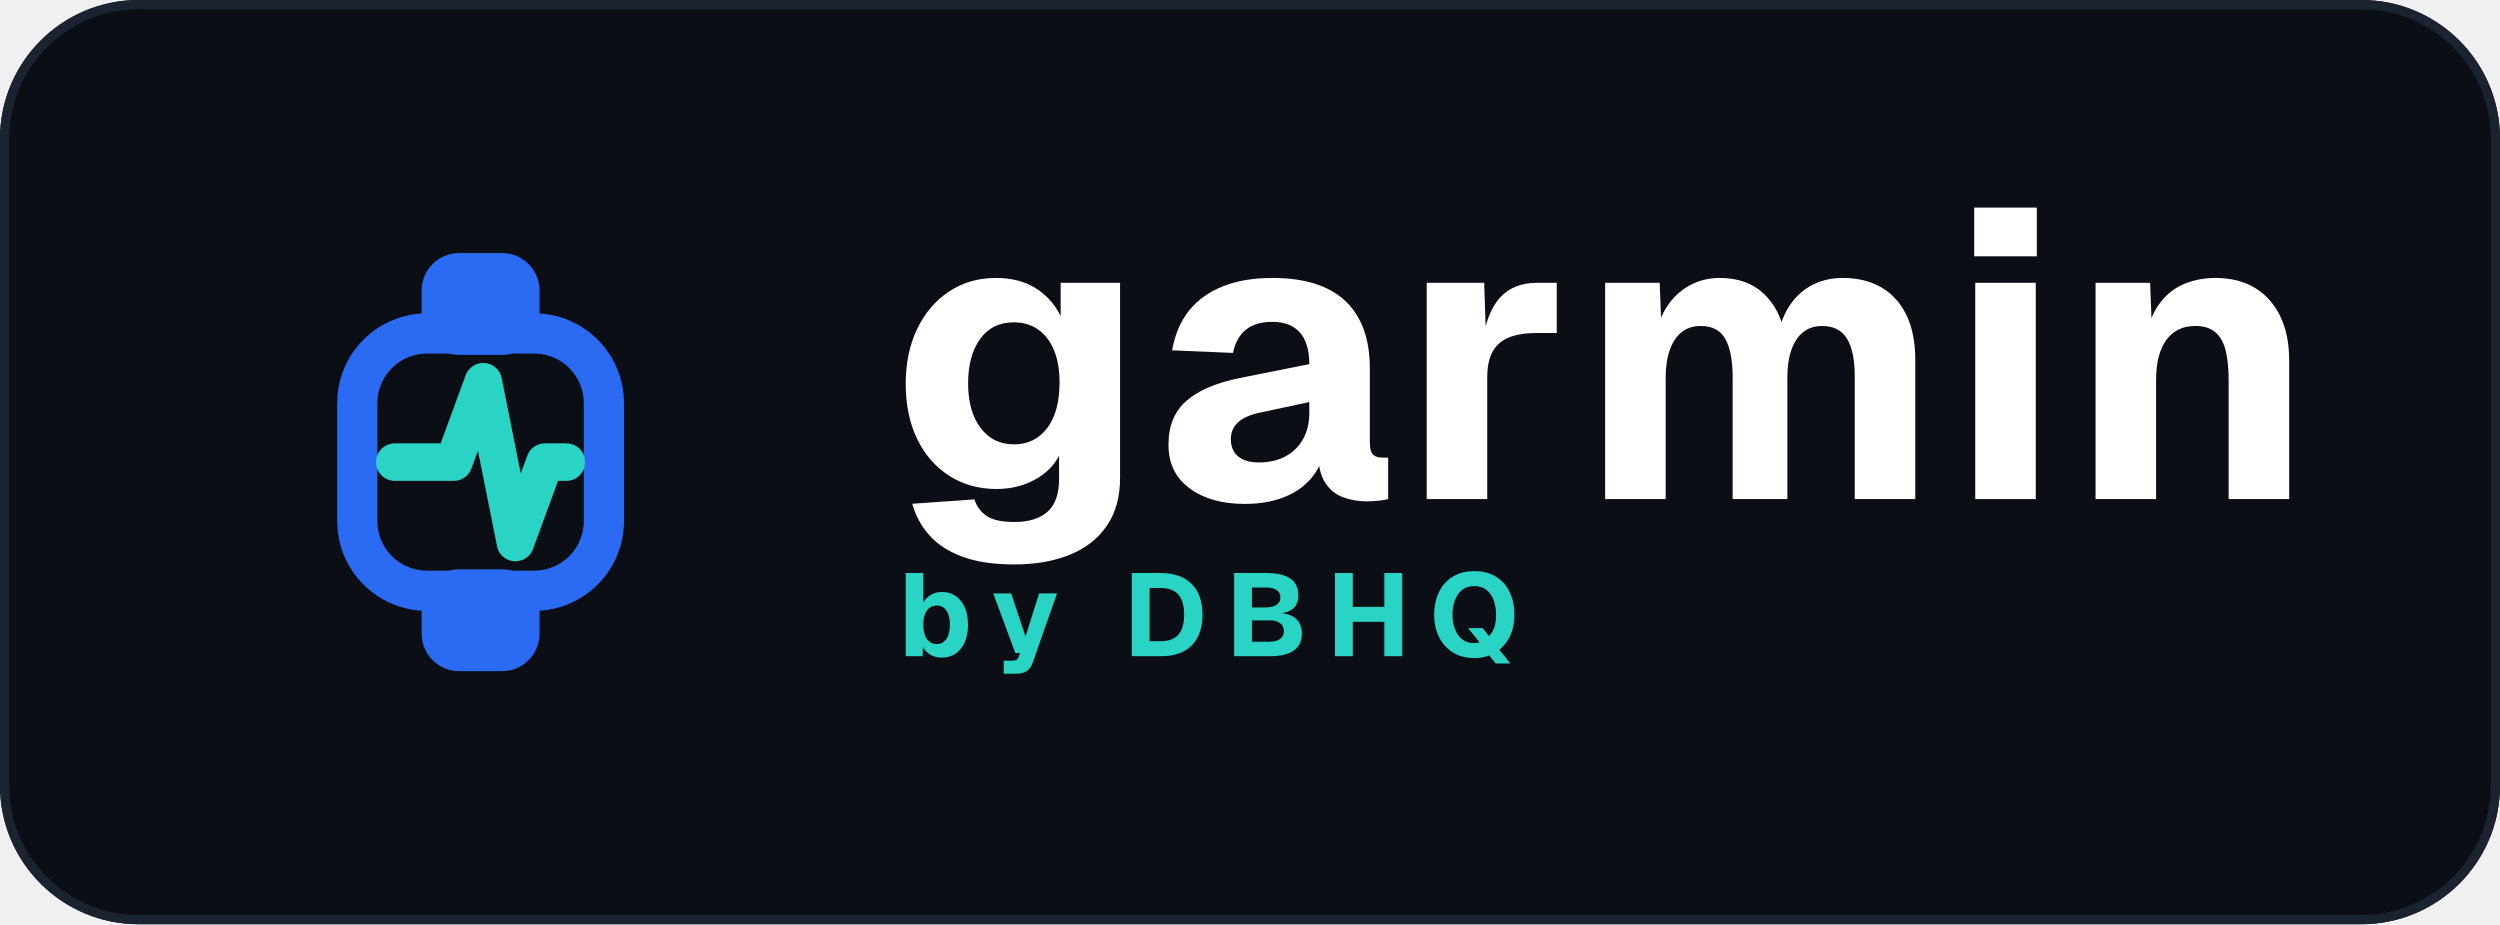
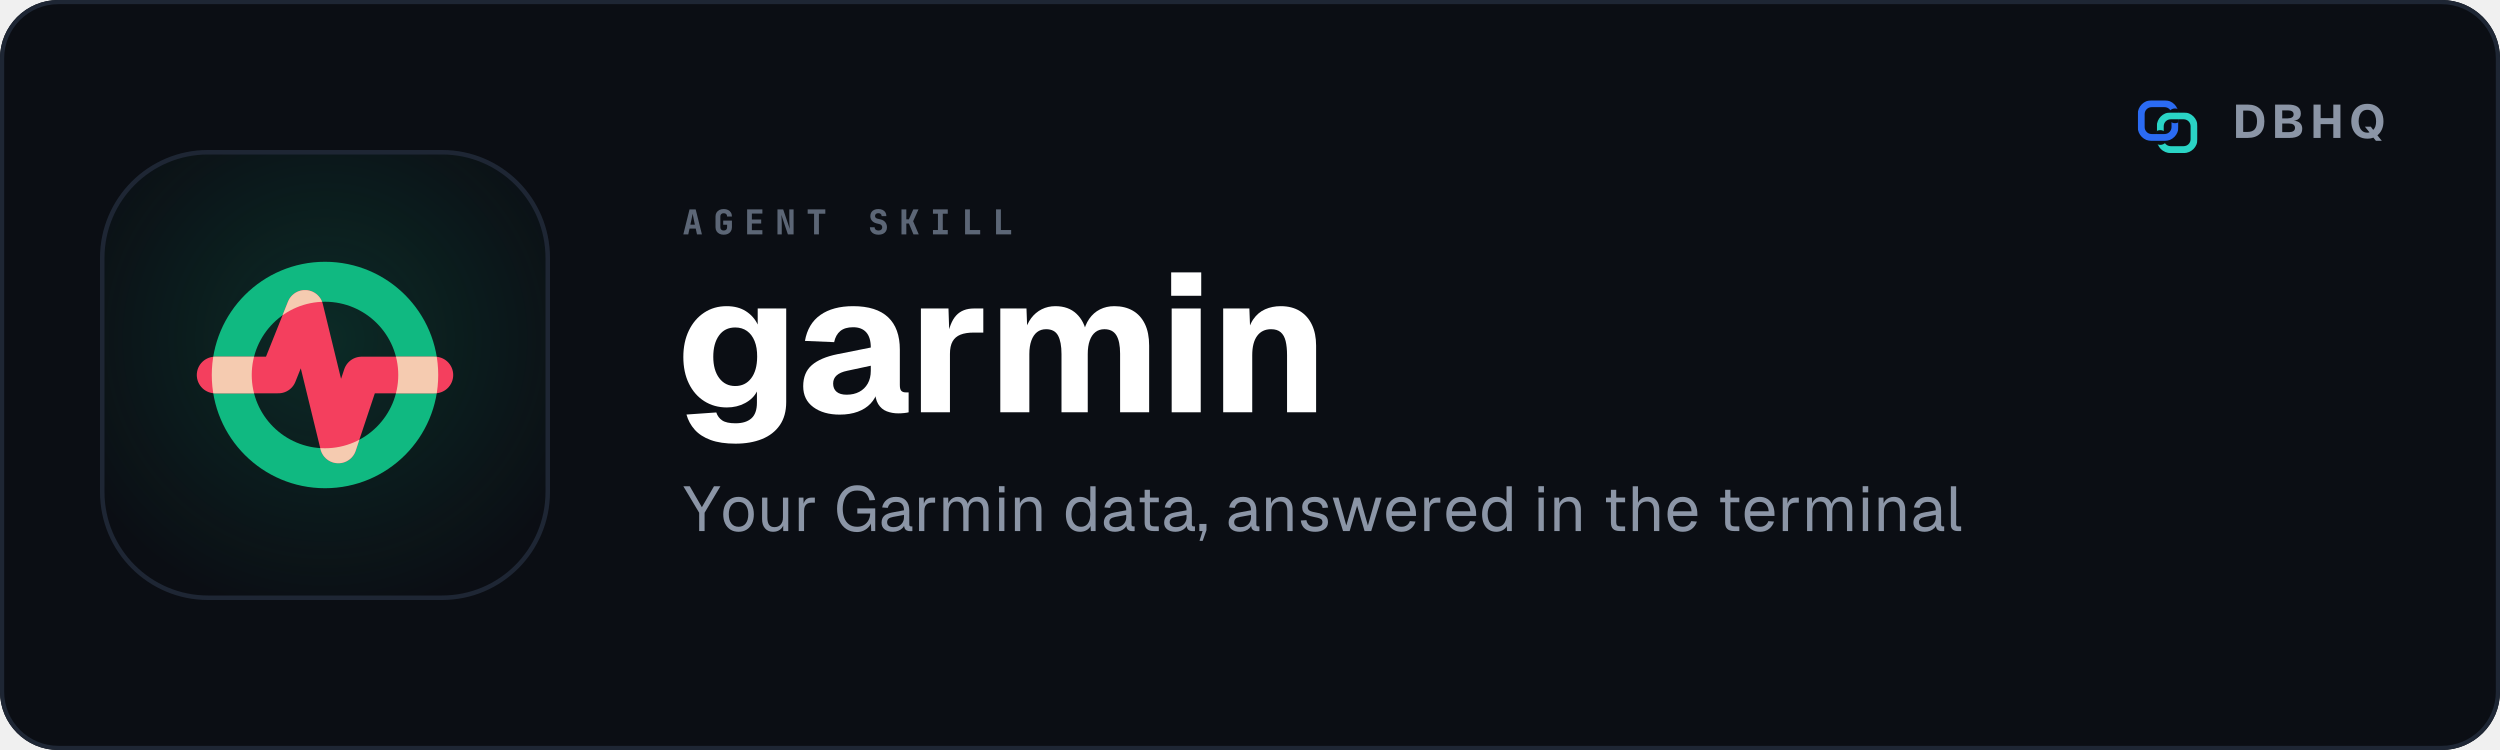
- <svg xmlns="http://www.w3.org/2000/svg" width="541" height="200" viewBox="0 0 541 200">
-   <rect width="541" height="200" rx="30" fill="#0B0E14" />
-   <rect x="1" y="1" width="539" height="198" rx="29" fill="none" stroke="#1B2330" stroke-width="2" />
-   <g transform="translate(46,42.0) scale(0.58)">
-     <rect x="78" y="22" width="44" height="38" rx="14" fill="#2B6BF3" />
-     <rect x="78" y="140" width="44" height="38" rx="14" fill="#2B6BF3" />
-     <rect x="54" y="52" width="92" height="96" rx="26" fill="none" stroke="#2B6BF3" stroke-width="15" />
-     <path d="M68,100 L90,100 L101,70 L113,130 L124,100 L132,100" fill="none" stroke="#2AD4C5" stroke-width="14" stroke-linecap="round" stroke-linejoin="round" />
-   </g>
-   <g transform="translate(196,108)">
-     <g fill="#FFFFFF" transform="translate(-3.214,0) scale(0.08732,-0.08732)">
+ <svg xmlns="http://www.w3.org/2000/svg" viewBox="0 0 1200 360" width="1200" height="360">
+   <path d="M28,0 H1172 A28,28 0 0 1 1200,28 V332 A28,28 0 0 1 1172,360 H28 A28,28 0 0 1 0,332 V28 A28,28 0 0 1 28,0 Z" fill="#0B0E14" />
+   <path d="M28,1 H1172 A27,27 0 0 1 1199,28 V332 A27,27 0 0 1 1172,359 H28 A27,27 0 0 1 1,332 V28 A27,27 0 0 1 28,1 Z" fill="none" stroke="#1E2634" stroke-width="2" />
+   <g transform="translate(48,72.0) scale(1.08)">
+     <defs>
+       <radialGradient id="bloom-2622" cx="0.5" cy="0.42" r="0.62">
+         <stop offset="0" stop-color="#10B981" stop-opacity="0.167" />
+         <stop offset="1" stop-color="#10B981" stop-opacity="0" />
+       </radialGradient>
+     </defs>
+     <path d="M48,0 H152 A48,48 0 0 1 200,48 V152 A48,48 0 0 1 152,200 H48 A48,48 0 0 1 0,152 V48 A48,48 0 0 1 48,0 Z" fill="#0B0E14" />
+     <path d="M48,0 H152 A48,48 0 0 1 200,48 V152 A48,48 0 0 1 152,200 H48 A48,48 0 0 1 0,152 V48 A48,48 0 0 1 48,0 Z" fill="url(#bloom-2622)" />
+     <path d="M48,1 H152 A47,47 0 0 1 199,48 V152 A47,47 0 0 1 152,199 H48 A47,47 0 0 1 1,152 V48 A47,47 0 0 1 48,1 Z" fill="none" stroke="#1E2634" stroke-width="2" />
+     <g transform="translate(26.0,26.0) scale(0.74)">
+       <defs>
+         <clipPath id="clip-2622">
+           <path fill-rule="evenodd" d="M100,32 A68,68 0 1,0 100,168 A68,68 0 1,0 100,32 Z M100,56 A44,44 0 1,1 100,144 A44,44 0 1,1 100,56 Z" fill="#000" />
+         </clipPath>
+       </defs>
+       <g>
+         <path fill-rule="evenodd" d="M100,32 A68,68 0 1,0 100,168 A68,68 0 1,0 100,32 Z M100,56 A44,44 0 1,1 100,144 A44,44 0 1,1 100,56 Z" fill="#10B981" />
+       </g>
+       <path d="M34,100 H72 L88,60 L108,142 L122,100 H166" fill="none" stroke="#F43F5E" stroke-width="22" stroke-linecap="round" stroke-linejoin="round" />
+       <g clip-path="url(#clip-2622)">
+         <path d="M34,100 H72 L88,60 L108,142 L122,100 H166" fill="none" stroke="#F5CBB0" stroke-width="22" stroke-linecap="round" stroke-linejoin="round" />
+       </g>
+     </g>
+   </g>
+   <g transform="translate(328,112.5)">
+     <g fill="#5C6676" transform="translate(-0.473,0) scale(0.01644,-0.01644)">
+       <g transform="translate(0.00,0)">
+         <path d="M28.766 0 209.423 730H389.029L571.234 0H427.573L390.615 169.368H209.535L172.577 0ZM233.481 282.74H365.67L327.506 466.122Q319.151 508.038 311.425 546.367Q303.699 584.695 300 604.49Q296.301 584.695 289.425 546.791Q282.548 508.887 273.343 467.122Z" />
+       </g>
+       <g transform="translate(904.17,0)">
+         <path d="M304.425 -10Q232.054 -10 178.034 17.123Q124.013 44.247 94.115 93.446Q64.218 142.644 64.218 208.494V521.506Q64.218 588.356 94.115 637.054Q124.013 685.753 178.034 712.877Q232.054 740 304.425 740Q376.795 740 430.316 712.801Q483.837 685.603 513.659 637.096Q543.481 588.59 543.481 521.506H402.519Q402.519 568.218 376.656 592.799Q350.793 617.381 303.842 617.381Q256.891 617.381 231.035 592.702Q205.18 568.023 205.18 521.657V208.494Q205.18 162.697 231.035 137.583Q256.891 112.468 303.842 112.468Q350.793 112.468 376.656 137.583Q402.519 162.697 402.519 208.494V281.314H288.494V401.535H543.481V208.494Q543.481 142.442 513.659 93.42Q483.837 44.397 430.316 17.199Q376.795 -10 304.425 -10Z" />
+       </g>
+       <g transform="translate(1808.33,0)">
+         <path d="M83.013 0V730H528.494V607.23H221.276V433.891H493.494V316.519H221.276V122.77H528.494V0Z" />
+       </g>
+       <g transform="translate(2712.50,0)">
+         <path d="M64.519 0V730H231.234L425.356 155.962Q422.506 191.154 418.732 237.847Q414.958 284.539 412.609 331.834Q410.26 379.129 410.26 413.43V730H535.481V0H368.766L176.494 574.038Q179.343 543.243 182.192 500.373Q185.042 457.503 187.391 413.181Q189.74 368.858 189.74 333.557V0Z" />
+       </g>
+       <g transform="translate(3616.67,0)">
+         <path d="M229.519 0V602.984H42.26V730H557.74V602.984H370.481V0Z" />
+       </g>
+       <g transform="translate(4520.83,0)">
+         <path d="" />
+       </g>
+       <g transform="translate(5425.00,0)">
+         <path d="M302.301 -10Q226.356 -10 169.609 16.699Q112.862 43.397 81.814 92.596Q50.766 141.795 50.766 208.494H188.33Q188.33 164.481 219.261 138.475Q250.192 112.468 302.301 112.468Q353.26 112.468 382.191 137.851Q411.122 163.234 411.122 205.096Q411.122 238.054 392.293 263.76Q373.465 289.465 337.109 298.067L244.795 320.573Q161.356 340.573 112.513 397.17Q63.67 453.766 63.67 532.26Q63.67 596.205 91.793 642.753Q119.917 689.301 172.437 714.651Q224.958 740 296.151 740Q368.343 740 420.939 714.651Q473.535 689.301 502.659 642.828Q531.782 596.356 531.782 533.41H394.218Q394.218 573.218 367.862 596.224Q341.506 619.23 296.151 619.23Q251.644 619.23 226.289 596.649Q200.933 574.067 200.933 536.808Q200.933 506.151 219.46 486.569Q237.987 466.987 271.891 458.535L367.205 435.878Q451.247 416.728 500.24 354.433Q549.234 292.138 549.234 205.096Q549.234 140.247 519.186 91.548Q489.138 42.849 433.542 16.425Q377.946 -10 302.301 -10Z" />
+       </g>
+       <g transform="translate(6329.17,0)">
+         <path d="M69.067 0V730H210.029V439.782H285.753L413.779 730H566.138L409.77 383.946L572.74 0H417.929L286.151 316.615H210.029V0Z" />
+       </g>
+       <g transform="translate(7233.33,0)">
+         <path d="M83.766 0V127.016H229.368V602.984H83.766V730H516.234V602.984H370.632V127.016H516.234V0Z" />
+       </g>
+       <g transform="translate(8137.50,0)">
+         <path d="M117.26 0V730H258.221V127.016H558.494V0Z" />
+       </g>
+       <g transform="translate(9041.67,0)">
+         <path d="M117.26 0V730H258.221V127.016H558.494V0Z" />
+       </g>
+     </g>
+   </g>
+   <g transform="translate(328,197.9)">
+     <g fill="#FFFFFF" transform="translate(-3.421,0) scale(0.09296,-0.09296)">
      <g transform="translate(0.00,0)">
        <path d="M306.199 -162Q229.4 -162 177.7 -143.0Q126 -124 95.6 -89.9Q65.2 -55.8 53 -11.6L206.998 -0.8Q215.398 -27 237.498 -41.901Q259.598 -56.801 306.199 -56.801Q359.6 -56.801 388.2 -31.401Q416.801 -6.001 416.801 49.599V107.401Q397.801 70.2 355.801 47.6Q313.801 25 261.801 25Q196 25 145 57.4Q94 89.8 65.4 148.4Q36.8 207 36.8 285.6Q36.8 362.8 65.2 421.8Q93.6 480.8 144.2 514.4Q194.8 548 260.2 548Q319.2 548 359.8 522Q400.401 496 420.801 453.2V536H567.998V52.799Q567.998 -18.8 534.898 -66.6Q501.798 -114.4 442.898 -138.2Q383.999 -162 306.199 -162ZM304.799 135.599Q356.6 135.599 387.1 175.599Q417.6 215.599 418 286.8Q418.401 334 404.7 367.8Q391 401.601 365.5 419.801Q339.999 438.001 304.799 438.001Q250.998 438.001 221.198 396.801Q191.398 355.6 191.398 286.8Q191.398 217.399 222.198 176.499Q252.998 135.599 304.799 135.599Z" />
      </g>
-       <g transform="translate(651.18,0)">
+       <g transform="translate(618.94,0)">
        <path d="M225.4 -12Q141.6 -12 89.2 26.6Q36.8 65.2 36.8 134.4Q36.8 204.8 81.3 243.5Q125.8 282.2 213.4 300L385.801 334.4Q385.801 386.4 362.4 412.801Q339 439.201 294.599 439.201Q252.199 439.201 228.298 419.501Q204.398 399.801 196.598 362.2L45.8 368.6Q61.4 457.4 125.8 502.7Q190.2 548 294.599 548Q414.598 548 475.198 490.8Q535.798 433.6 535.798 323.6V141.199Q535.798 118.399 543.498 110.599Q551.198 102.799 566.198 102.799H581.198V0Q574.198 -2.2 558.598 -3.9Q542.999 -5.6 527.599 -5.6Q495.799 -5.6 468.199 5Q440.599 15.6 423.999 42.5Q407.4 69.4 407.4 118.4L419.8 108Q410.4 72.2 384.6 45Q358.8 17.8 318.5 2.9Q278.2 -12 225.4 -12ZM260.999 90.799Q298.399 90.799 326.3 105.599Q354.2 120.399 370 148.1Q385.801 175.8 385.801 214.4V240.401L264.198 214.4Q227.598 206.8 209.498 190.5Q191.398 174.2 191.398 148.4Q191.398 120.999 209.198 105.899Q226.998 90.799 260.999 90.799Z" />
      </g>
-       <g transform="translate(1262.35,0)">
+       <g transform="translate(1197.88,0)">
        <path d="M65.601 0V536H207.998L213.198 380.401L201.598 382.801Q214.598 464 247.798 500Q280.998 536 339.398 536H387.798V411.602H338.598Q296.798 411.602 269.698 400.701Q242.598 389.801 229.098 365.801Q215.598 341.801 215.598 301.401V0Z" />
      </g>
-       <g transform="translate(1704.53,0)">
+       <g transform="translate(1607.82,0)">
        <path d="M65.601 0V536H200.798L205.598 406.8L192.398 413.199Q202.598 456 225.098 486Q247.598 516 279.698 532Q311.798 548 349.998 548Q417.198 548 458.598 509.1Q499.999 470.2 511.599 404L493.199 403.2Q502.399 450.4 524.799 482.5Q547.198 514.6 580.299 531.3Q613.399 548 654.399 548Q709.599 548 749.799 524.8Q789.999 501.6 812.099 456.3Q834.198 411 834.198 344.6V0H684.201V303.201Q684.201 366.201 664.901 397.601Q645.6 429.002 603.2 429.002Q575.8 429.002 556.699 414.001Q537.599 399.001 527.399 370.301Q517.198 341.601 517.198 300.801V0H381.601V300.801Q381.601 363.401 363.8 396.201Q346 429.002 301.999 429.002Q274.599 429.002 255.499 414.001Q236.398 399.001 225.998 370.101Q215.598 341.201 215.598 300.801V0Z" />
      </g>
-       <g transform="translate(2621.71,0)">
+       <g transform="translate(2492.76,0)">
        <path d="M65.601 0V536H215.598V0ZM63.001 601.6V722.4H218.198V601.6Z" />
      </g>
-       <g transform="translate(2919.89,0)">
+       <g transform="translate(2758.70,0)">
        <path d="M65.601 0V536H200.798L206.798 378.801L188.398 383.601Q195.999 443.8 220.699 479.7Q245.399 515.6 282.099 531.8Q318.798 548 362.798 548Q420.798 548 461.498 522.8Q502.198 497.6 523.798 452.1Q545.398 406.6 545.398 344.6V0H395.401V294.801Q395.401 337.801 388.101 367.701Q380.801 397.601 362.7 413.302Q344.6 429.002 313 429.002Q266.399 429.002 240.998 394.401Q215.598 359.801 215.598 294.801V0Z" />
      </g>
    </g>
  </g>
-   <g transform="translate(196,142)">
-     <g fill="#2AD4C5" transform="translate(-1.663,0) scale(0.02535,-0.02535)">
-       <g transform="translate(0.00,0)">
-         <path d="M373.998 -12Q317.798 -12 276.598 11.9Q235.398 35.8 212.398 78.8L209.398 0H65.601V710H215.598V459.6Q237.398 497.4 278.198 522.7Q318.998 548 373.998 548Q442.198 548 492.298 513.4Q542.398 478.8 569.798 415.9Q597.198 353 597.198 268Q597.198 183 569.798 120.1Q542.398 57.2 492.298 22.6Q442.198 -12 373.998 -12ZM332.399 103.399Q382 103.399 412.3 146.799Q442.601 190.199 442.601 268Q442.601 346.2 412.9 389.401Q383.2 432.601 333.199 432.601Q296.199 432.601 269.599 413.301Q242.998 394.001 229.298 357.201Q215.598 320.4 215.598 268Q215.598 217 229.298 179.999Q242.998 142.999 269.399 123.199Q295.799 103.399 332.399 103.399Z" />
-       </g>
-       <g transform="translate(791.78,0)">
-         <path d="M110.2 -150V-38.202H181.399Q206.999 -38.202 219.299 -30.602Q231.599 -23.001 238.599 -4.001L250.4 26.799H209.4L20.8 536H173.998L296.599 167.197L412.2 536H565.398L359.398 -50.801Q340.798 -104 306.898 -127Q272.998 -150 212.198 -150Z" />
-       </g>
-       <g transform="translate(1535.56,0)">
-         <path d="" />
-       </g>
-       <g transform="translate(1921.33,0)">
+   <g transform="translate(328,254.9)">
+     <g fill="#8B95A6" transform="translate(0.182,0) scale(0.03028,-0.03028)">
+       <g transform="translate(0.00,0)">
+         <path d="M245 0V290L-6 710H96L288 378L480 710H582L331 290V0Z" />
+       </g>
+       <g transform="translate(582.60,0)">
+         <path d="M287 -12Q214 -12 159.0 22.0Q104 56 74.0 118.5Q44 181 44 265Q44 350 74.0 412.0Q104 474 159.0 508.0Q214 542 287 542Q360 542 414.5 508.0Q469 474 499.0 412.0Q529 350 529 265Q529 181 499.0 118.5Q469 56 414.5 22.0Q360 -12 287 -12ZM287 68Q360 68 400.5 120.5Q441 173 441 265Q441 357 400.5 409.5Q360 462 287 462Q214 462 173.0 409.5Q132 357 132 265Q132 173 173.0 120.5Q214 68 287 68Z" />
+       </g>
+       <g transform="translate(1162.21,0)">
+         <path d="M254 -12Q175 -12 127.5 41.5Q80 95 80 189V530H164V212Q164 135 191.5 98.5Q219 62 276 62Q339 62 375.0 102.5Q411 143 411 214V530H495V0H415V131L428 124Q412 59 367.0 23.5Q322 -12 254 -12Z" />
+       </g>
+       <g transform="translate(1743.81,0)">
+         <path d="M80 0V530H154L158 396L150 399Q160 467 193.5 498.5Q227 530 283 530H335V450H284Q244 450 217.5 435.5Q191 421 177.5 392.5Q164 364 164 320V0Z" />
+       </g>
+       <g transform="translate(2129.42,0)">
+         <path d="" />
+       </g>
+       <g transform="translate(2386.02,0)">
+         <path d="M362 -16Q262 -16 191.0 32.0Q120 80 82.5 163.5Q45 247 45 354Q45 461 83.0 545.0Q121 629 192.5 677.5Q264 726 364 726Q449 726 507.5 695.0Q566 664 600.5 611.0Q635 558 648 492L558 486Q545 555 500.0 598.5Q455 642 364 642Q283 642 232.5 602.0Q182 562 158.5 496.5Q135 431 135 354Q135 273 159.0 208.5Q183 144 234.0 106.0Q285 68 364 68Q427 68 473.0 96.5Q519 125 544.0 173.0Q569 221 570 277H366V359H650V0H586L580 164L592 150Q580 102 546.0 64.5Q512 27 464.5 5.5Q417 -16 362 -16Z" />
+       </g>
+       <g transform="translate(3092.63,0)">
+         <path d="M223 -12Q141 -12 92.5 26.0Q44 64 44 132Q44 200 84.0 239.0Q124 278 211 294L399 329Q399 396 367.5 429.0Q336 462 273 462Q218 462 186.0 437.5Q154 413 142 367L53 374Q68 449 125.5 495.5Q183 542 273 542Q375 542 429.0 484.5Q483 427 483 326V107Q483 89 489.5 81.5Q496 74 511 74H532V0Q528 -1 519.0 -1.5Q510 -2 500 -2Q464 -2 441.5 9.5Q419 21 409.0 45.5Q399 70 399 110L409 108Q402 74 375.0 46.5Q348 19 308.0 3.5Q268 -12 223 -12ZM231 62Q284 62 321.5 82.5Q359 103 379.0 138.5Q399 174 399 218V256L227 224Q173 214 152.5 193.5Q132 173 132 140Q132 103 158.5 82.5Q185 62 231 62Z" />
+       </g>
+       <g transform="translate(3650.23,0)">
+         <path d="M80 0V530H154L158 396L150 399Q160 467 193.5 498.5Q227 530 283 530H335V450H284Q244 450 217.5 435.5Q191 421 177.5 392.5Q164 364 164 320V0Z" />
+       </g>
+       <g transform="translate(4035.84,0)">
+         <path d="M80 0V530H157L160 396L148 400Q157 444 179.5 475.5Q202 507 235.0 524.5Q268 542 308 542Q377 542 420.5 504.0Q464 466 475 398L459 399Q467 445 488.5 476.5Q510 508 544.0 525.0Q578 542 622 542Q679 542 718.0 518.5Q757 495 777.0 450.0Q797 405 797 341V0H713V323Q713 395 685.0 431.5Q657 468 602 468Q565 468 537.5 450.0Q510 432 495.0 398.5Q480 365 480 317V0H396V317Q396 388 371.0 428.0Q346 468 287 468Q250 468 222.5 450.0Q195 432 179.5 398.0Q164 364 164 317V0Z" />
+       </g>
+       <g transform="translate(4919.44,0)">
+         <path d="M80 0V530H164V0ZM78 613V711H166V613Z" />
+       </g>
+       <g transform="translate(5170.05,0)">
+         <path d="M80 0V530H157L160 395L150 404Q160 451 185.0 481.5Q210 512 245.5 527.0Q281 542 322 542Q383 542 422.5 515.0Q462 488 481.5 442.5Q501 397 501 341V0H417V317Q417 366 405.5 399.5Q394 433 369.0 450.5Q344 468 304 468Q243 468 203.5 429.5Q164 391 164 317V0Z" />
+       </g>
+       <g transform="translate(5757.65,0)">
+         <path d="" />
+       </g>
+       <g transform="translate(6014.26,0)">
+         <path d="M268 -12Q199 -12 148.5 22.0Q98 56 71.0 118.0Q44 180 44 265Q44 350 71.0 412.0Q98 474 148.5 508.0Q199 542 268 542Q321 542 365.0 519.5Q409 497 431 456V710H515V0H439L436 80Q414 37 369.0 12.5Q324 -12 268 -12ZM285 68Q332 68 364.5 92.0Q397 116 414.0 160.5Q431 205 431 265Q431 327 414.0 371.0Q397 415 364.5 438.5Q332 462 285 462Q215 462 173.5 409.5Q132 357 132 265Q132 174 173.5 121.0Q215 68 285 68Z" />
+       </g>
+       <g transform="translate(6615.86,0)">
+         <path d="M223 -12Q141 -12 92.5 26.0Q44 64 44 132Q44 200 84.0 239.0Q124 278 211 294L399 329Q399 396 367.5 429.0Q336 462 273 462Q218 462 186.0 437.5Q154 413 142 367L53 374Q68 449 125.5 495.5Q183 542 273 542Q375 542 429.0 484.5Q483 427 483 326V107Q483 89 489.5 81.5Q496 74 511 74H532V0Q528 -1 519.0 -1.5Q510 -2 500 -2Q464 -2 441.5 9.5Q419 21 409.0 45.5Q399 70 399 110L409 108Q402 74 375.0 46.5Q348 19 308.0 3.5Q268 -12 223 -12ZM231 62Q284 62 321.5 82.5Q359 103 379.0 138.5Q399 174 399 218V256L227 224Q173 214 152.5 193.5Q132 173 132 140Q132 103 158.5 82.5Q185 62 231 62Z" />
+       </g>
+       <g transform="translate(7173.47,0)">
+         <path d="M274 0Q202 0 167.5 33.0Q133 66 133 136V654H217V138Q217 102 233.0 88.0Q249 74 282 74H358V0ZM55 456V530H358V456Z" />
+       </g>
+       <g transform="translate(7572.07,0)">
+         <path d="M223 -12Q141 -12 92.5 26.0Q44 64 44 132Q44 200 84.0 239.0Q124 278 211 294L399 329Q399 396 367.5 429.0Q336 462 273 462Q218 462 186.0 437.5Q154 413 142 367L53 374Q68 449 125.5 495.5Q183 542 273 542Q375 542 429.0 484.5Q483 427 483 326V107Q483 89 489.5 81.5Q496 74 511 74H532V0Q528 -1 519.0 -1.5Q510 -2 500 -2Q464 -2 441.5 9.5Q419 21 409.0 45.5Q399 70 399 110L409 108Q402 74 375.0 46.5Q348 19 308.0 3.5Q268 -12 223 -12ZM231 62Q284 62 321.5 82.5Q359 103 379.0 138.5Q399 174 399 218V256L227 224Q173 214 152.5 193.5Q132 173 132 140Q132 103 158.5 82.5Q185 62 231 62Z" />
+       </g>
+       <g transform="translate(8129.67,0)">
+         <path d="M47 -156 95 0H44V113H157V14L97 -156Z" />
+       </g>
+       <g transform="translate(8337.28,0)">
+         <path d="" />
+       </g>
+       <g transform="translate(8593.88,0)">
+         <path d="M223 -12Q141 -12 92.5 26.0Q44 64 44 132Q44 200 84.0 239.0Q124 278 211 294L399 329Q399 396 367.5 429.0Q336 462 273 462Q218 462 186.0 437.5Q154 413 142 367L53 374Q68 449 125.5 495.5Q183 542 273 542Q375 542 429.0 484.5Q483 427 483 326V107Q483 89 489.5 81.5Q496 74 511 74H532V0Q528 -1 519.0 -1.5Q510 -2 500 -2Q464 -2 441.5 9.5Q419 21 409.0 45.5Q399 70 399 110L409 108Q402 74 375.0 46.5Q348 19 308.0 3.5Q268 -12 223 -12ZM231 62Q284 62 321.5 82.5Q359 103 379.0 138.5Q399 174 399 218V256L227 224Q173 214 152.5 193.5Q132 173 132 140Q132 103 158.5 82.5Q185 62 231 62Z" />
+       </g>
+       <g transform="translate(9151.49,0)">
+         <path d="M80 0V530H157L160 395L150 404Q160 451 185.0 481.5Q210 512 245.5 527.0Q281 542 322 542Q383 542 422.5 515.0Q462 488 481.5 442.5Q501 397 501 341V0H417V317Q417 366 405.5 399.5Q394 433 369.0 450.5Q344 468 304 468Q243 468 203.5 429.5Q164 391 164 317V0Z" />
+       </g>
+       <g transform="translate(9739.09,0)">
+         <path d="M273 -12Q200 -12 150.5 11.0Q101 34 74.5 74.5Q48 115 44 167L132 173Q140 125 171.5 96.5Q203 68 273 68Q327 68 356.5 85.5Q386 103 386 142Q386 163 376.5 177.0Q367 191 339.0 201.5Q311 212 257 222Q183 236 141.0 257.0Q99 278 82.0 308.0Q65 338 65 380Q65 451 117.5 496.5Q170 542 266 542Q336 542 380.5 517.5Q425 493 448.0 454.0Q471 415 476 372L388 366Q386 391 373.0 413.0Q360 435 334.0 448.5Q308 462 264 462Q207 462 180.0 440.0Q153 418 153 384Q153 358 163.5 341.5Q174 325 200.5 314.5Q227 304 273 296Q351 283 395.0 263.0Q439 243 456.5 213.5Q474 184 474 142Q474 69 417.5 28.5Q361 -12 273 -12Z" />
+       </g>
+       <g transform="translate(10265.70,0)">
+         <path d="M186 0 22 530H114L238 88L364 530H454L580 88L705 530H797L633 0H527L409 403L291 0Z" />
+       </g>
+       <g transform="translate(11091.30,0)">
+         <path d="M287 -12Q212 -12 157.5 22.0Q103 56 73.5 118.5Q44 181 44 265Q44 349 73.5 411.0Q103 473 156.5 507.5Q210 542 283 542Q352 542 405.0 509.5Q458 477 487.5 415.0Q517 353 517 264V239H132Q137 154 177.5 111.0Q218 68 287 68Q339 68 372.5 92.5Q406 117 419 157L509 150Q488 79 429.5 33.5Q371 -12 287 -12ZM132 313H425Q419 390 380.5 426.0Q342 462 283 462Q222 462 182.5 424.5Q143 387 132 313Z" />
+       </g>
+       <g transform="translate(11658.91,0)">
+         <path d="M80 0V530H154L158 396L150 399Q160 467 193.5 498.5Q227 530 283 530H335V450H284Q244 450 217.5 435.5Q191 421 177.5 392.5Q164 364 164 320V0Z" />
+       </g>
+       <g transform="translate(12044.51,0)">
+         <path d="M287 -12Q212 -12 157.5 22.0Q103 56 73.5 118.5Q44 181 44 265Q44 349 73.5 411.0Q103 473 156.5 507.5Q210 542 283 542Q352 542 405.0 509.5Q458 477 487.5 415.0Q517 353 517 264V239H132Q137 154 177.5 111.0Q218 68 287 68Q339 68 372.5 92.5Q406 117 419 157L509 150Q488 79 429.5 33.5Q371 -12 287 -12ZM132 313H425Q419 390 380.5 426.0Q342 462 283 462Q222 462 182.5 424.5Q143 387 132 313Z" />
+       </g>
+       <g transform="translate(12612.12,0)">
+         <path d="M268 -12Q199 -12 148.5 22.0Q98 56 71.0 118.0Q44 180 44 265Q44 350 71.0 412.0Q98 474 148.5 508.0Q199 542 268 542Q321 542 365.0 519.5Q409 497 431 456V710H515V0H439L436 80Q414 37 369.0 12.5Q324 -12 268 -12ZM285 68Q332 68 364.5 92.0Q397 116 414.0 160.5Q431 205 431 265Q431 327 414.0 371.0Q397 415 364.5 438.5Q332 462 285 462Q215 462 173.5 409.5Q132 357 132 265Q132 174 173.5 121.0Q215 68 285 68Z" />
+       </g>
+       <g transform="translate(13213.72,0)">
+         <path d="" />
+       </g>
+       <g transform="translate(13470.33,0)">
+         <path d="M80 0V530H164V0ZM78 613V711H166V613Z" />
+       </g>
+       <g transform="translate(13720.93,0)">
+         <path d="M80 0V530H157L160 395L150 404Q160 451 185.0 481.5Q210 512 245.5 527.0Q281 542 322 542Q383 542 422.5 515.0Q462 488 481.5 442.5Q501 397 501 341V0H417V317Q417 366 405.5 399.5Q394 433 369.0 450.5Q344 468 304 468Q243 468 203.5 429.5Q164 391 164 317V0Z" />
+       </g>
+       <g transform="translate(14308.53,0)">
+         <path d="" />
+       </g>
+       <g transform="translate(14565.14,0)">
+         <path d="M274 0Q202 0 167.5 33.0Q133 66 133 136V654H217V138Q217 102 233.0 88.0Q249 74 282 74H358V0ZM55 456V530H358V456Z" />
+       </g>
+       <g transform="translate(14963.74,0)">
+         <path d="M80 0V710H164V413L154 415Q164 459 188.0 487.0Q212 515 247.0 528.5Q282 542 324 542Q381 542 420.5 516.5Q460 491 480.5 445.5Q501 400 501 341V0H417V317Q417 394 389.5 431.0Q362 468 306 468Q242 468 203.0 429.0Q164 390 164 316V0Z" />
+       </g>
+       <g transform="translate(15551.35,0)">
+         <path d="M287 -12Q212 -12 157.5 22.0Q103 56 73.5 118.5Q44 181 44 265Q44 349 73.5 411.0Q103 473 156.5 507.5Q210 542 283 542Q352 542 405.0 509.5Q458 477 487.5 415.0Q517 353 517 264V239H132Q137 154 177.5 111.0Q218 68 287 68Q339 68 372.5 92.5Q406 117 419 157L509 150Q488 79 429.5 33.5Q371 -12 287 -12ZM132 313H425Q419 390 380.5 426.0Q342 462 283 462Q222 462 182.5 424.5Q143 387 132 313Z" />
+       </g>
+       <g transform="translate(16118.95,0)">
+         <path d="" />
+       </g>
+       <g transform="translate(16375.56,0)">
+         <path d="M274 0Q202 0 167.5 33.0Q133 66 133 136V654H217V138Q217 102 233.0 88.0Q249 74 282 74H358V0ZM55 456V530H358V456Z" />
+       </g>
+       <g transform="translate(16774.16,0)">
+         <path d="M287 -12Q212 -12 157.5 22.0Q103 56 73.5 118.5Q44 181 44 265Q44 349 73.5 411.0Q103 473 156.5 507.5Q210 542 283 542Q352 542 405.0 509.5Q458 477 487.5 415.0Q517 353 517 264V239H132Q137 154 177.5 111.0Q218 68 287 68Q339 68 372.5 92.5Q406 117 419 157L509 150Q488 79 429.5 33.5Q371 -12 287 -12ZM132 313H425Q419 390 380.5 426.0Q342 462 283 462Q222 462 182.5 424.5Q143 387 132 313Z" />
+       </g>
+       <g transform="translate(17341.77,0)">
+         <path d="M80 0V530H154L158 396L150 399Q160 467 193.5 498.5Q227 530 283 530H335V450H284Q244 450 217.5 435.5Q191 421 177.5 392.5Q164 364 164 320V0Z" />
+       </g>
+       <g transform="translate(17727.37,0)">
+         <path d="M80 0V530H157L160 396L148 400Q157 444 179.5 475.5Q202 507 235.0 524.5Q268 542 308 542Q377 542 420.5 504.0Q464 466 475 398L459 399Q467 445 488.5 476.5Q510 508 544.0 525.0Q578 542 622 542Q679 542 718.0 518.5Q757 495 777.0 450.0Q797 405 797 341V0H713V323Q713 395 685.0 431.5Q657 468 602 468Q565 468 537.5 450.0Q510 432 495.0 398.5Q480 365 480 317V0H396V317Q396 388 371.0 428.0Q346 468 287 468Q250 468 222.5 450.0Q195 432 179.5 398.0Q164 364 164 317V0Z" />
+       </g>
+       <g transform="translate(18610.98,0)">
+         <path d="M80 0V530H164V0ZM78 613V711H166V613Z" />
+       </g>
+       <g transform="translate(18861.58,0)">
+         <path d="M80 0V530H157L160 395L150 404Q160 451 185.0 481.5Q210 512 245.5 527.0Q281 542 322 542Q383 542 422.5 515.0Q462 488 481.5 442.5Q501 397 501 341V0H417V317Q417 366 405.5 399.5Q394 433 369.0 450.5Q344 468 304 468Q243 468 203.5 429.5Q164 391 164 317V0Z" />
+       </g>
+       <g transform="translate(19449.19,0)">
+         <path d="M223 -12Q141 -12 92.5 26.0Q44 64 44 132Q44 200 84.0 239.0Q124 278 211 294L399 329Q399 396 367.5 429.0Q336 462 273 462Q218 462 186.0 437.5Q154 413 142 367L53 374Q68 449 125.5 495.5Q183 542 273 542Q375 542 429.0 484.5Q483 427 483 326V107Q483 89 489.5 81.5Q496 74 511 74H532V0Q528 -1 519.0 -1.5Q510 -2 500 -2Q464 -2 441.5 9.5Q419 21 409.0 45.5Q399 70 399 110L409 108Q402 74 375.0 46.5Q348 19 308.0 3.5Q268 -12 223 -12ZM231 62Q284 62 321.5 82.5Q359 103 379.0 138.5Q399 174 399 218V256L227 224Q173 214 152.5 193.5Q132 173 132 140Q132 103 158.5 82.5Q185 62 231 62Z" />
+       </g>
+       <g transform="translate(20006.79,0)">
+         <path d="M184 0Q138 0 109.0 24.0Q80 48 80 100V710H164V107Q164 91 172.5 82.5Q181 74 197 74H243V0Z" />
+       </g>
+     </g>
+   </g>
+   <g transform="translate(1019.659,40) scale(0.208)">
+     <defs>
+       <mask id="maendorse">
+         <rect width="200" height="200" fill="white" />
+         <circle cx="126" cy="88" r="17" fill="black" />
+       </mask>
+       <mask id="mbendorse">
+         <rect width="200" height="200" fill="white" />
+         <circle cx="92" cy="138" r="17" fill="black" />
+       </mask>
+     </defs>
+     <g transform="translate(-9,-13)">
+       <g mask="url(#maendorse)">
+         <rect x="48" y="60" width="78" height="78" rx="24" fill="none" stroke="#2B6BF3" stroke-width="16" />
+       </g>
+       <g mask="url(#mbendorse)">
+         <rect x="92" y="88" width="78" height="78" rx="24" fill="none" stroke="#2AD4C5" stroke-width="16" />
+       </g>
+     </g>
+   </g>
+   <g transform="translate(1073.3,66.2)">
+     <g fill="#8B95A6" transform="translate(-1.668,0) scale(0.02254,-0.02254)">
+       <g transform="translate(0.00,0)">
        <path d="M74.001 0V710H318.6Q491.599 710 584.599 617.5Q677.599 525 677.599 354Q677.599 184 586.099 92.0Q494.599 0 324.6 0ZM225.998 127.798H318.6Q422.001 127.798 471.501 183.599Q521.002 239.399 521.002 354.6Q521.002 470.601 471.501 526.401Q422.001 582.202 318.6 582.202H225.998Z" />
      </g>
-       <g transform="translate(2795.11,0)">
+       <g transform="translate(831.38,0)">
        <path d="M74.001 0V710H350.399Q482.399 710 552.299 663.7Q622.199 617.4 622.199 517.2Q622.199 473 604.299 440.4Q586.398 407.8 551.798 388.9Q517.198 370 467.998 366.4L467.598 367.6Q557.398 362.2 604.798 316.7Q652.199 271.2 652.199 195.6Q652.199 96.8 582.599 48.4Q512.999 0 384.4 0ZM225.998 123.598H376.6Q431.601 123.598 465.101 146.099Q498.601 168.599 498.601 213.799Q498.601 259 465.401 282.4Q432.201 305.801 376.6 305.801H225.998ZM225.998 416.199H345.6Q402 416.199 435.301 437.9Q468.601 459.6 468.601 501.201Q468.601 545.201 436.201 565.801Q403.801 586.402 345.6 586.402H225.998Z" />
      </g>
-       <g transform="translate(3655.89,0)">
+       <g transform="translate(1649.75,0)">
        <path d="M74.001 0V710H225.998V373.4L158.599 421.199H562.801L495.402 373.4V710H647.399V0H495.402V340.6L562.801 293.401H158.599L225.998 340.6V0Z" />
      </g>
-       <g transform="translate(4534.67,0)">
+       <g transform="translate(2486.12,0)">
        <path d="M566.599 -61.8 511.799 7Q488.999 -3.6 456.399 -9.8Q423.799 -16 384.599 -16Q279.599 -16 202.7 31.4Q125.8 78.8 83.9 162.5Q42 246.2 42 354Q42 459.8 81.3 543.8Q120.6 627.8 197.4 676.9Q274.2 726 384.599 726Q495.799 726 572.299 676.9Q648.799 627.8 687.898 543.8Q726.998 459.8 726.998 354Q726.998 255.4 693.498 180.3Q659.998 105.199 598.198 55.199L692.198 -61.8ZM384.599 111.798Q398.2 111.798 409.2 113.398Q420.2 114.998 429.6 118.598L331.4 239.799H456.999L509 170.997Q538.8 199.198 554.601 243.699Q570.401 288.199 570.401 354Q570.401 419.201 550.901 474.601Q531.401 530.001 490.4 564.102Q449.4 598.202 384.599 598.202Q319.799 598.202 278.698 564.102Q237.598 530.001 218.098 474.601Q198.597 419.201 198.597 354Q198.597 289.799 218.398 234.399Q238.198 178.999 279.498 145.398Q320.799 111.798 384.599 111.798Z" />
      </g>
    </g>
  </g>
</svg>
